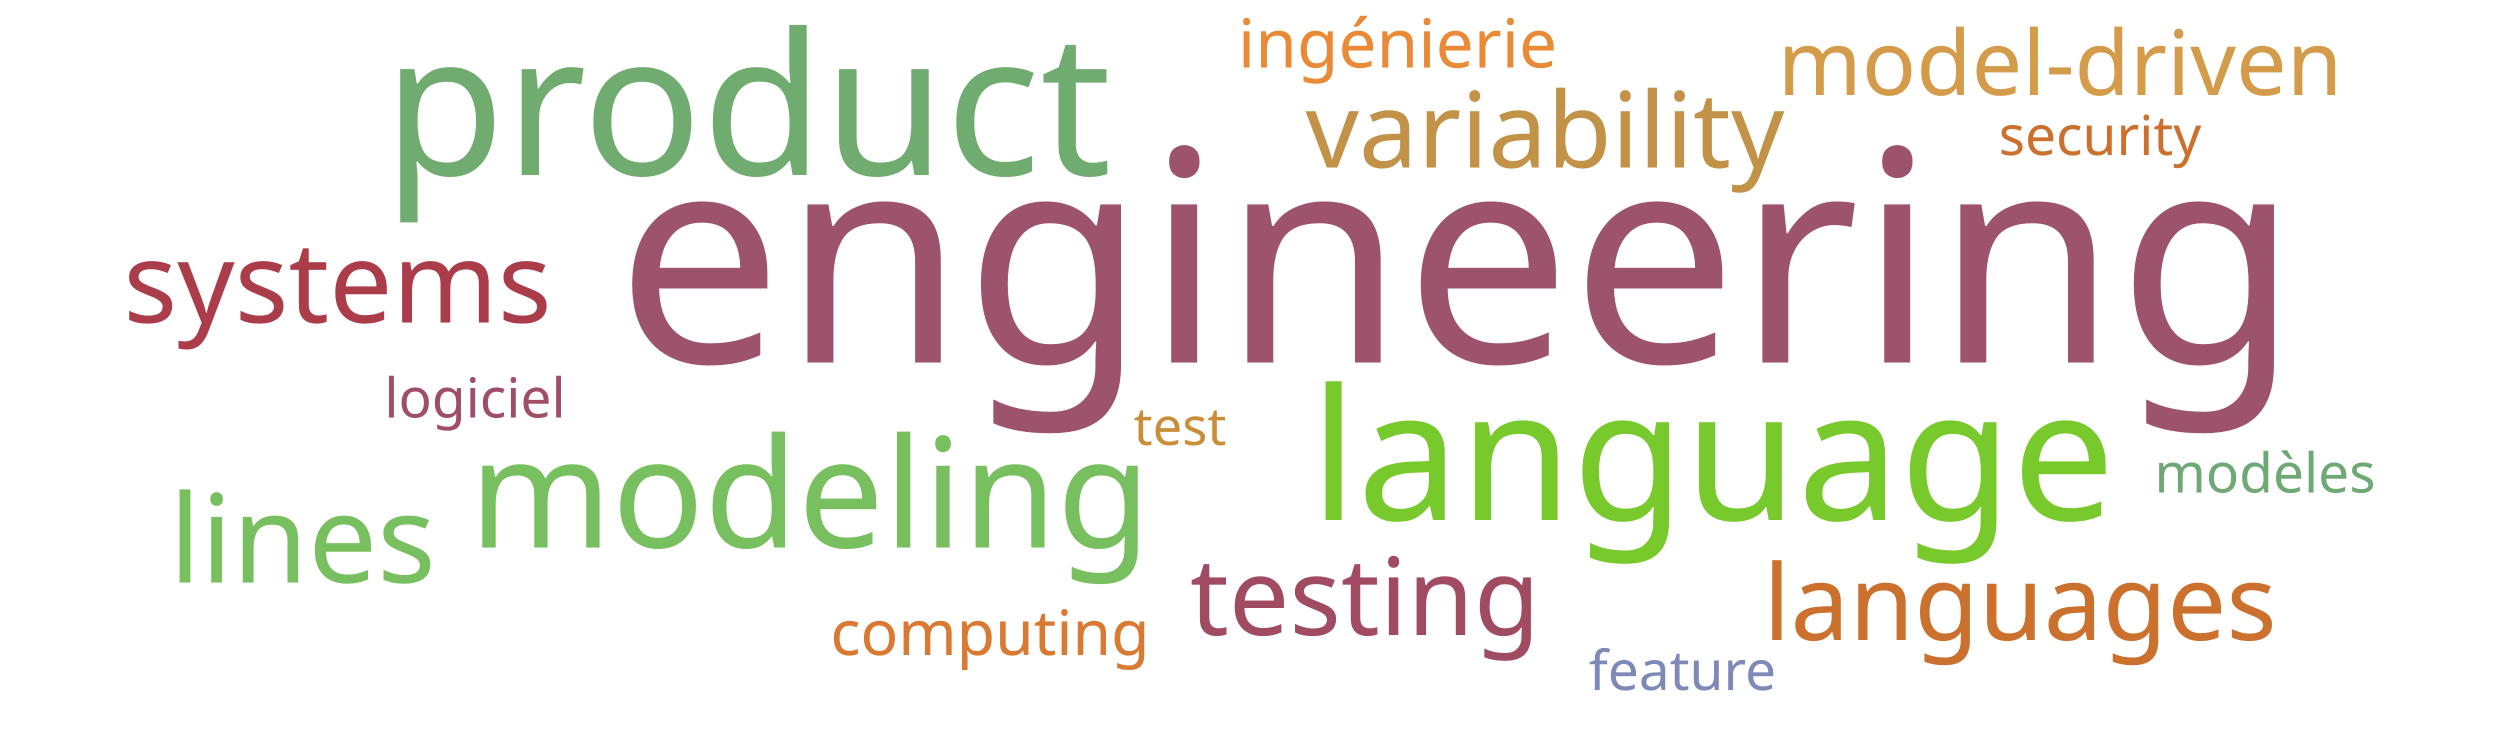
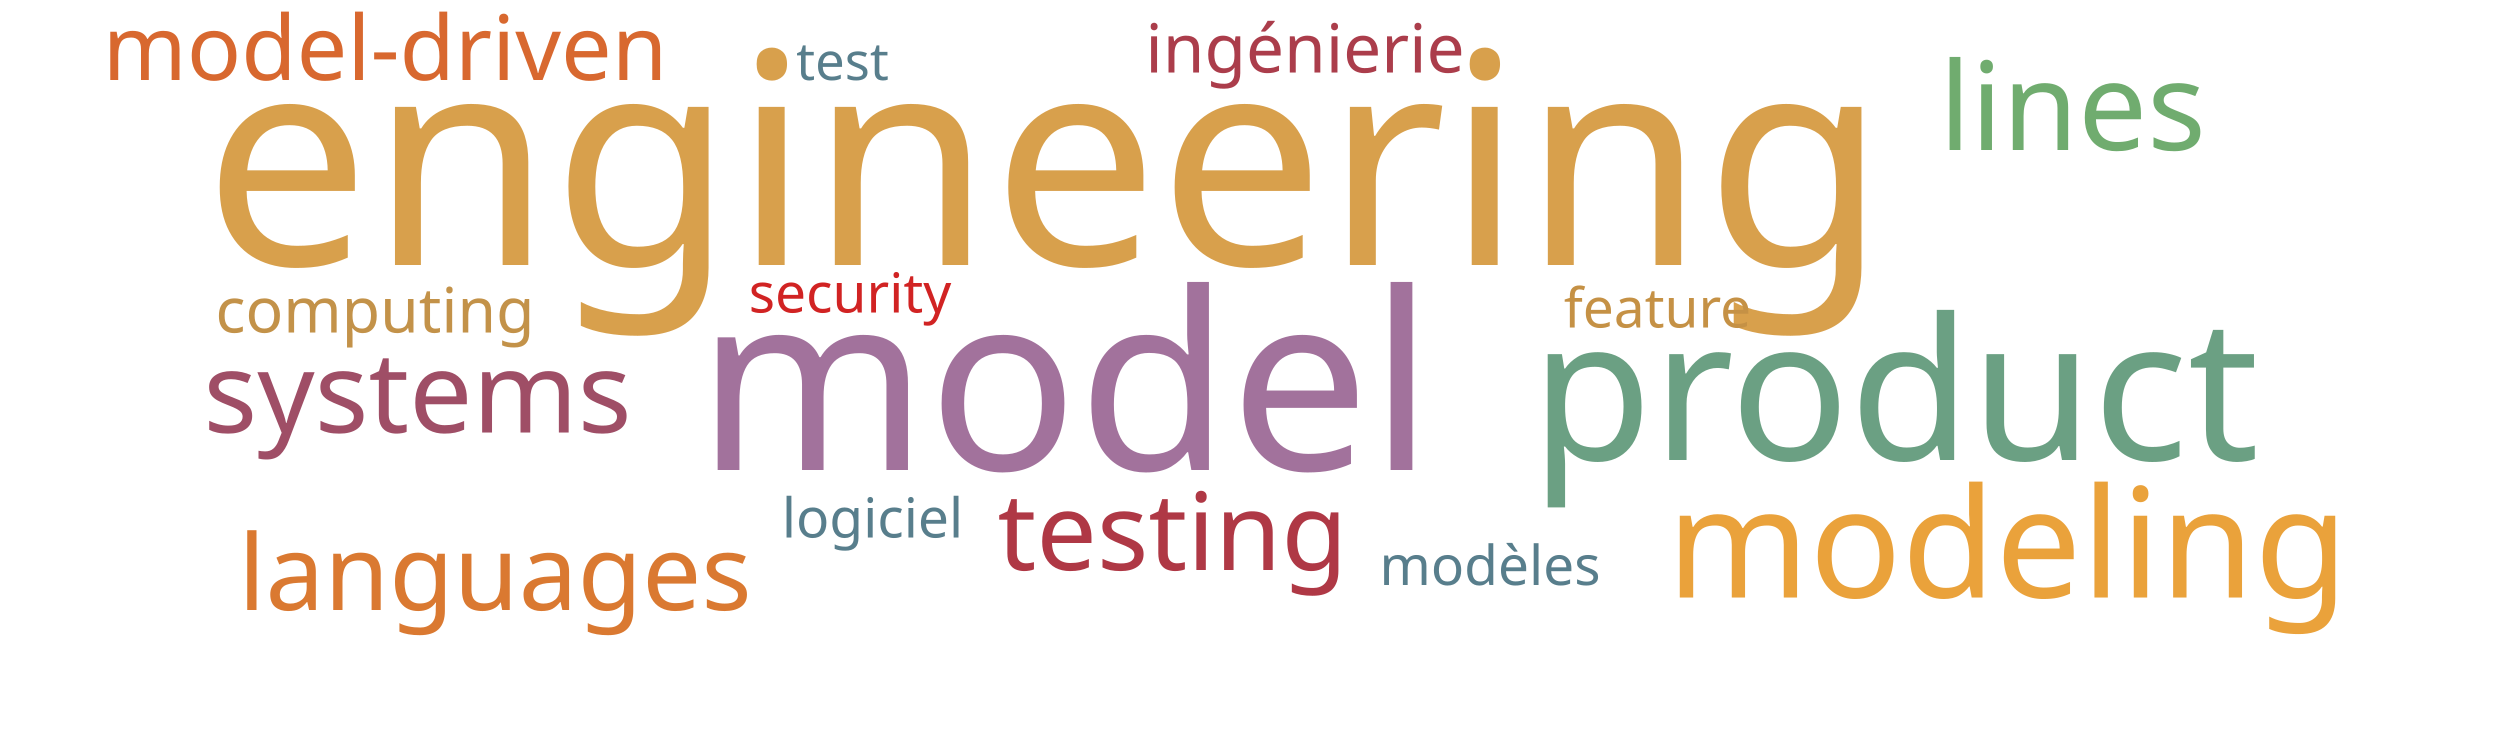
<svg xmlns="http://www.w3.org/2000/svg" width="1000" height="300">
  <g transform="translate(500, 150)">
-     <text text-anchor="middle" style="font-family: Impact; font-size: 118px; fill: #9d536c" transform="translate(83,-5)rotate(0)">engineering</text>
-     <text text-anchor="middle" style="font-family: Impact; font-size: 79px; fill: #70ac6f" transform="translate(-201,-80)rotate(0)">product</text>
-     <text text-anchor="middle" style="font-family: Impact; font-size: 73px; fill: #78c92b" transform="translate(185,58)rotate(0)">language</text>
-     <text text-anchor="middle" style="font-family: Impact; font-size: 61px; fill: #78c05f" transform="translate(-176,69)rotate(0)">modeling</text>
-     <text text-anchor="middle" style="font-family: Impact; font-size: 49px; fill: #78c05f" transform="translate(-379,83)rotate(0)">lines</text>
-     <text text-anchor="middle" style="font-family: Impact; font-size: 45px; fill: #ab3d4b" transform="translate(-365,-21)rotate(0)">systems</text>
-     <text text-anchor="middle" style="font-family: Impact; font-size: 43px; fill: #a04b62" transform="translate(46,104)rotate(0)">testing</text>
-     <text text-anchor="middle" style="font-family: Impact; font-size: 42px; fill: #c39249" transform="translate(118,-83)rotate(0)">variability</text>
-     <text text-anchor="middle" style="font-family: Impact; font-size: 42px; fill: #cb702d" transform="translate(308,106)rotate(0)">languages</text>
-     <text text-anchor="middle" style="font-family: Impact; font-size: 36px; fill: #d49c4a" transform="translate(324,-112)rotate(0)">model-driven</text>
-     <text text-anchor="middle" style="font-family: Impact; font-size: 27px; fill: #ea8a37" transform="translate(59,-123)rotate(0)">ingénierie</text>
-     <text text-anchor="middle" style="font-family: Impact; font-size: 25px; fill: #da7931" transform="translate(-104,112)rotate(0)">computing</text>
-     <text text-anchor="middle" style="font-family: Impact; font-size: 22px; fill: #7d89b7" transform="translate(173,126)rotate(0)">feature</text>
-     <text text-anchor="middle" style="font-family: Impact; font-size: 22px; fill: #cb702d" transform="translate(340,-88)rotate(0)">security</text>
-     <text text-anchor="middle" style="font-family: Impact; font-size: 22px; fill: #9f4e66" transform="translate(-310,17)rotate(0)">logiciel</text>
-     <text text-anchor="middle" style="font-family: Impact; font-size: 22px; fill: #6ea874" transform="translate(406,47)rotate(0)">modèles</text>
-     <text text-anchor="middle" style="font-family: Impact; font-size: 21px; fill: #ca8e38" transform="translate(-28,28)rotate(0)">test</text>
+     <text text-anchor="middle" style="font-family: Impact; font-size: 118px; fill: #d8a04c" transform="translate(-82,-44)rotate(0)">engineering</text>
+     <text text-anchor="middle" style="font-family: Impact; font-size: 99px; fill: #a2729c" transform="translate(-74,38)rotate(0)">model</text>
+     <text text-anchor="middle" style="font-family: Impact; font-size: 79px; fill: #6ba083" transform="translate(258,34)rotate(0)">product</text>
+     <text text-anchor="middle" style="font-family: Impact; font-size: 61px; fill: #eaa23b" transform="translate(303,89)rotate(0)">modeling</text>
+     <text text-anchor="middle" style="font-family: Impact; font-size: 49px; fill: #70ac6f" transform="translate(329,-90)rotate(0)">lines</text>
+     <text text-anchor="middle" style="font-family: Impact; font-size: 45px; fill: #9f4e66" transform="translate(-333,23)rotate(0)">systems</text>
+     <text text-anchor="middle" style="font-family: Impact; font-size: 43px; fill: #af3845" transform="translate(-31,78)rotate(0)">testing</text>
+     <text text-anchor="middle" style="font-family: Impact; font-size: 42px; fill: #da7931" transform="translate(-302,94)rotate(0)">languages</text>
+     <text text-anchor="middle" style="font-family: Impact; font-size: 36px; fill: #d8682f" transform="translate(-346,-118)rotate(0)">model-driven</text>
+     <text text-anchor="middle" style="font-family: Impact; font-size: 27px; fill: #ab3d4b" transform="translate(22,-121)rotate(0)">ingénierie</text>
+     <text text-anchor="middle" style="font-family: Impact; font-size: 25px; fill: #c39249" transform="translate(-350,-17)rotate(0)">computing</text>
+     <text text-anchor="middle" style="font-family: Impact; font-size: 22px; fill: #c59145" transform="translate(163,-19)rotate(0)">feature</text>
+     <text text-anchor="middle" style="font-family: Impact; font-size: 22px; fill: #d12323" transform="translate(-160,-25)rotate(0)">security</text>
+     <text text-anchor="middle" style="font-family: Impact; font-size: 22px; fill: #587e8c" transform="translate(-151,65)rotate(0)">logiciel</text>
+     <text text-anchor="middle" style="font-family: Impact; font-size: 22px; fill: #587e8c" transform="translate(96,84)rotate(0)">modèles</text>
+     <text text-anchor="middle" style="font-family: Impact; font-size: 21px; fill: #587e8c" transform="translate(-163,-118)rotate(0)">test</text>
  </g>
</svg>
